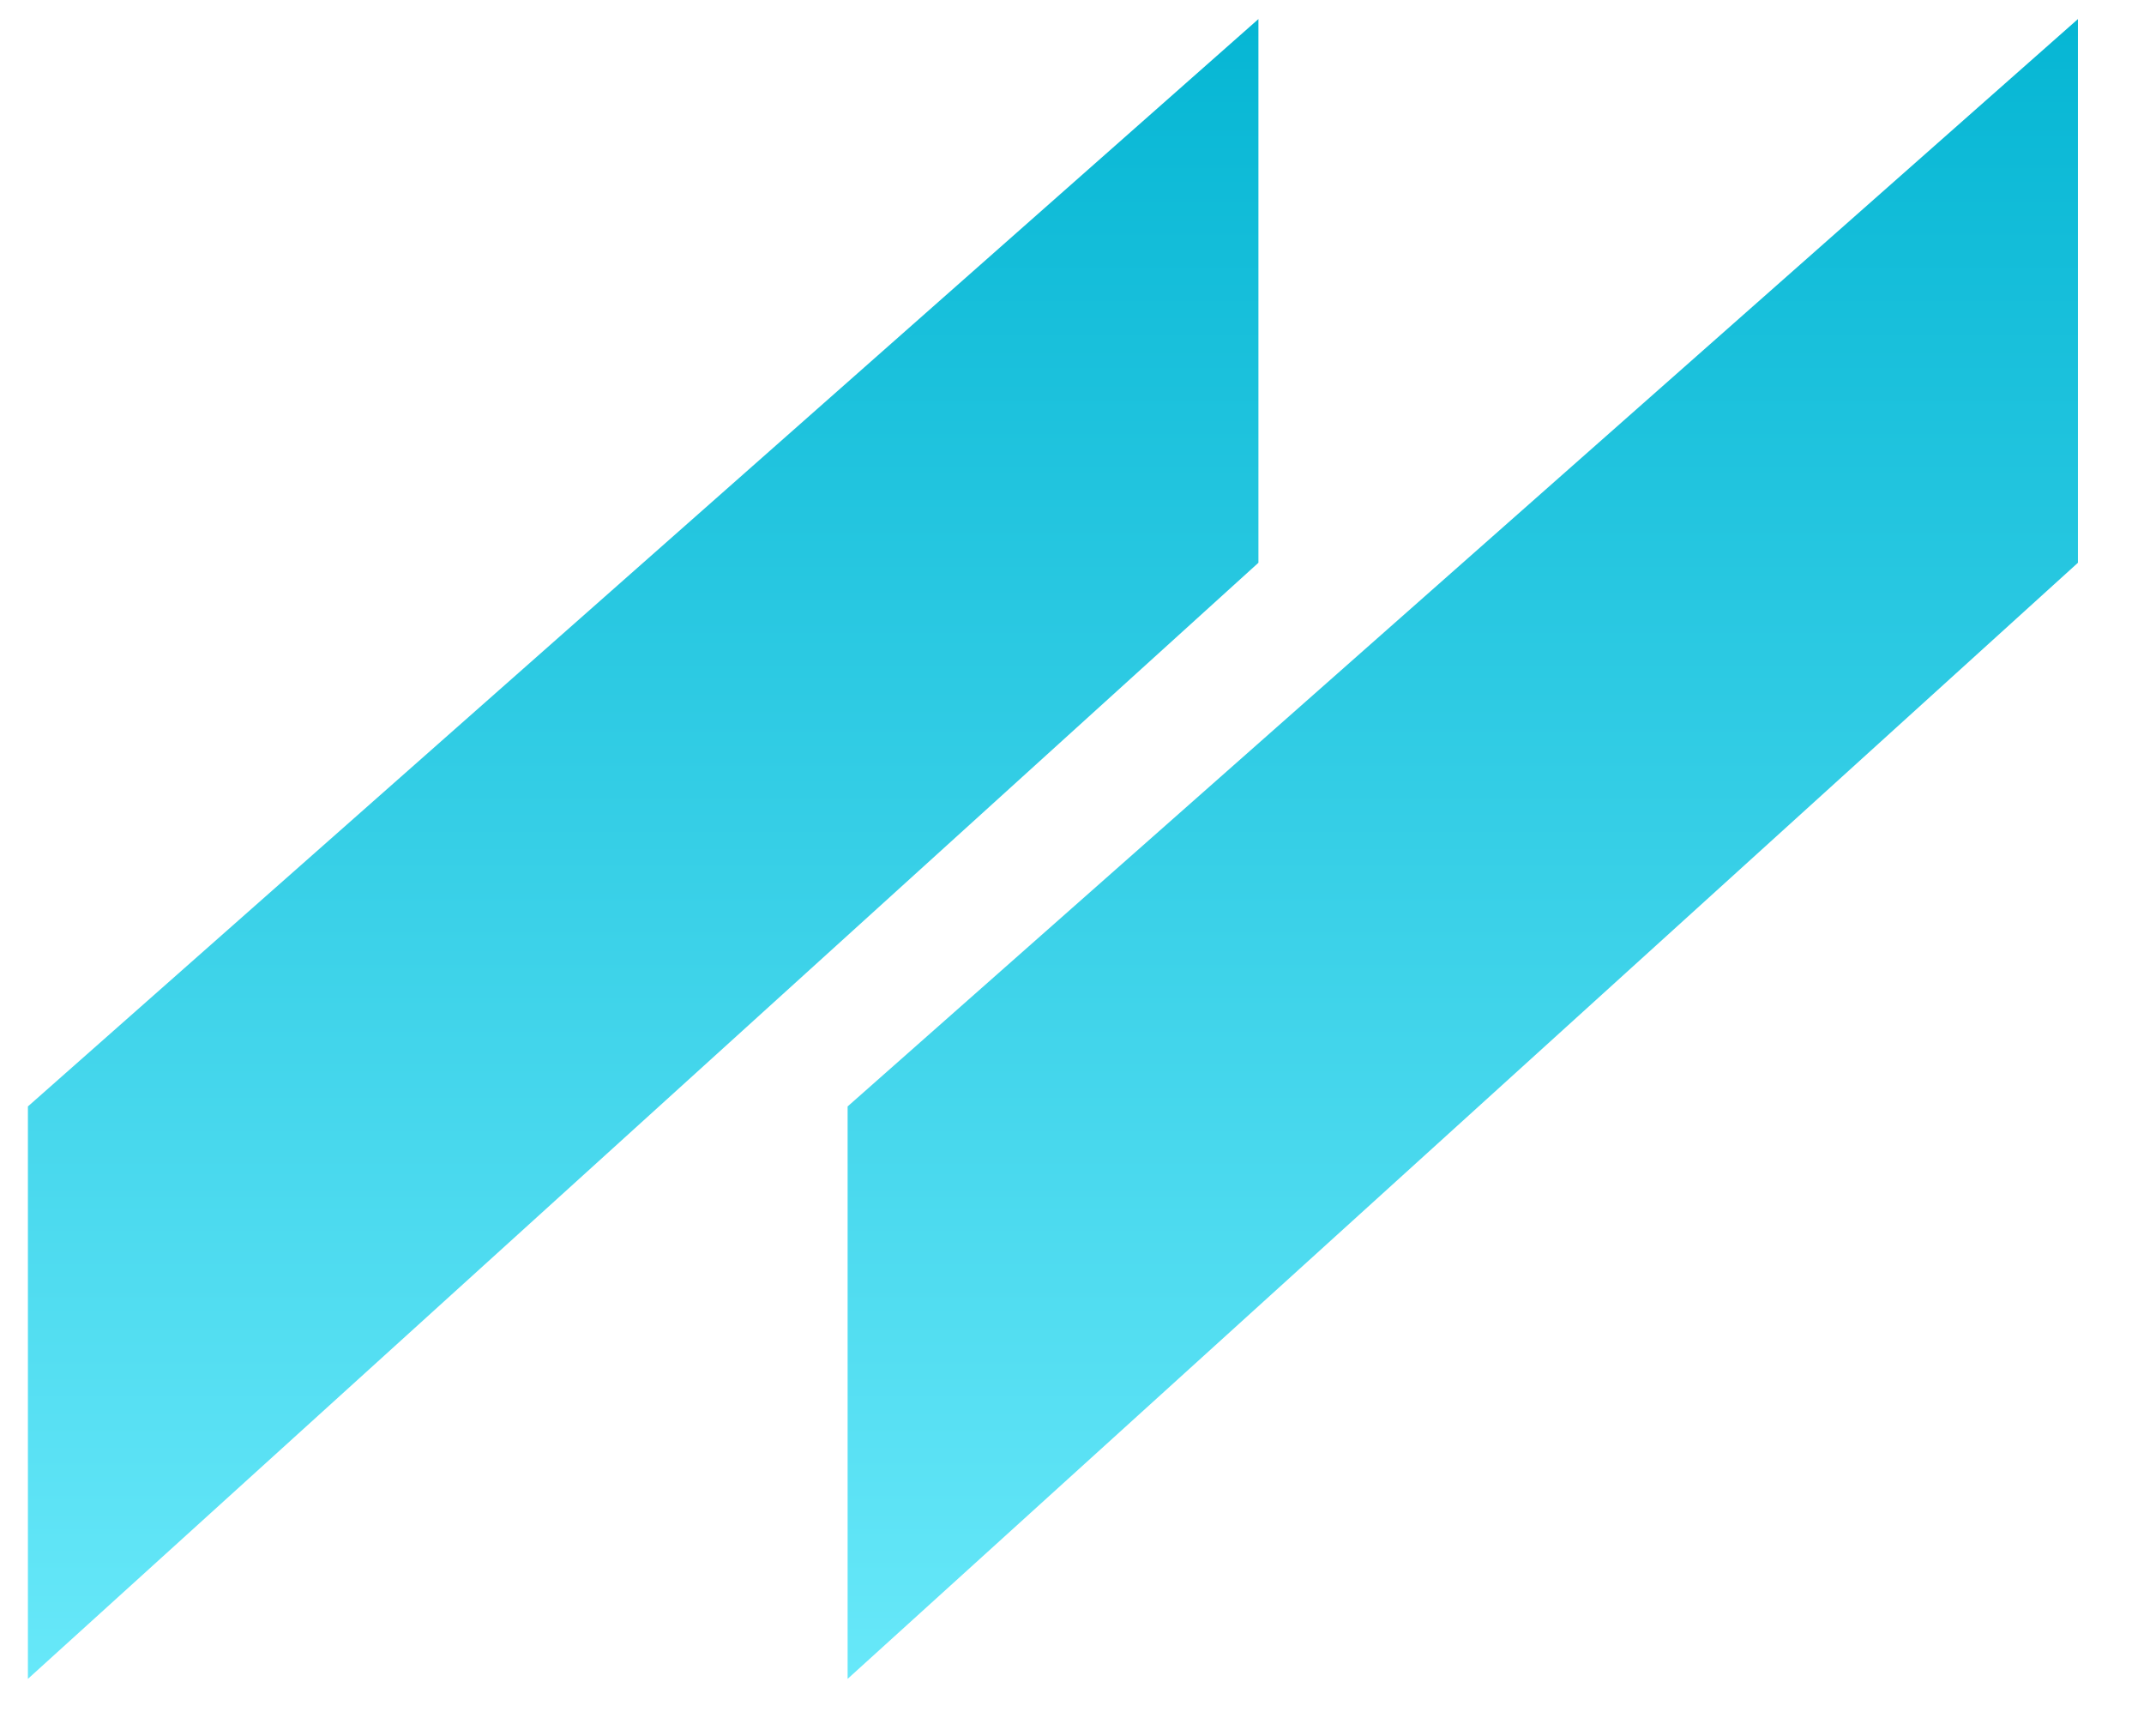
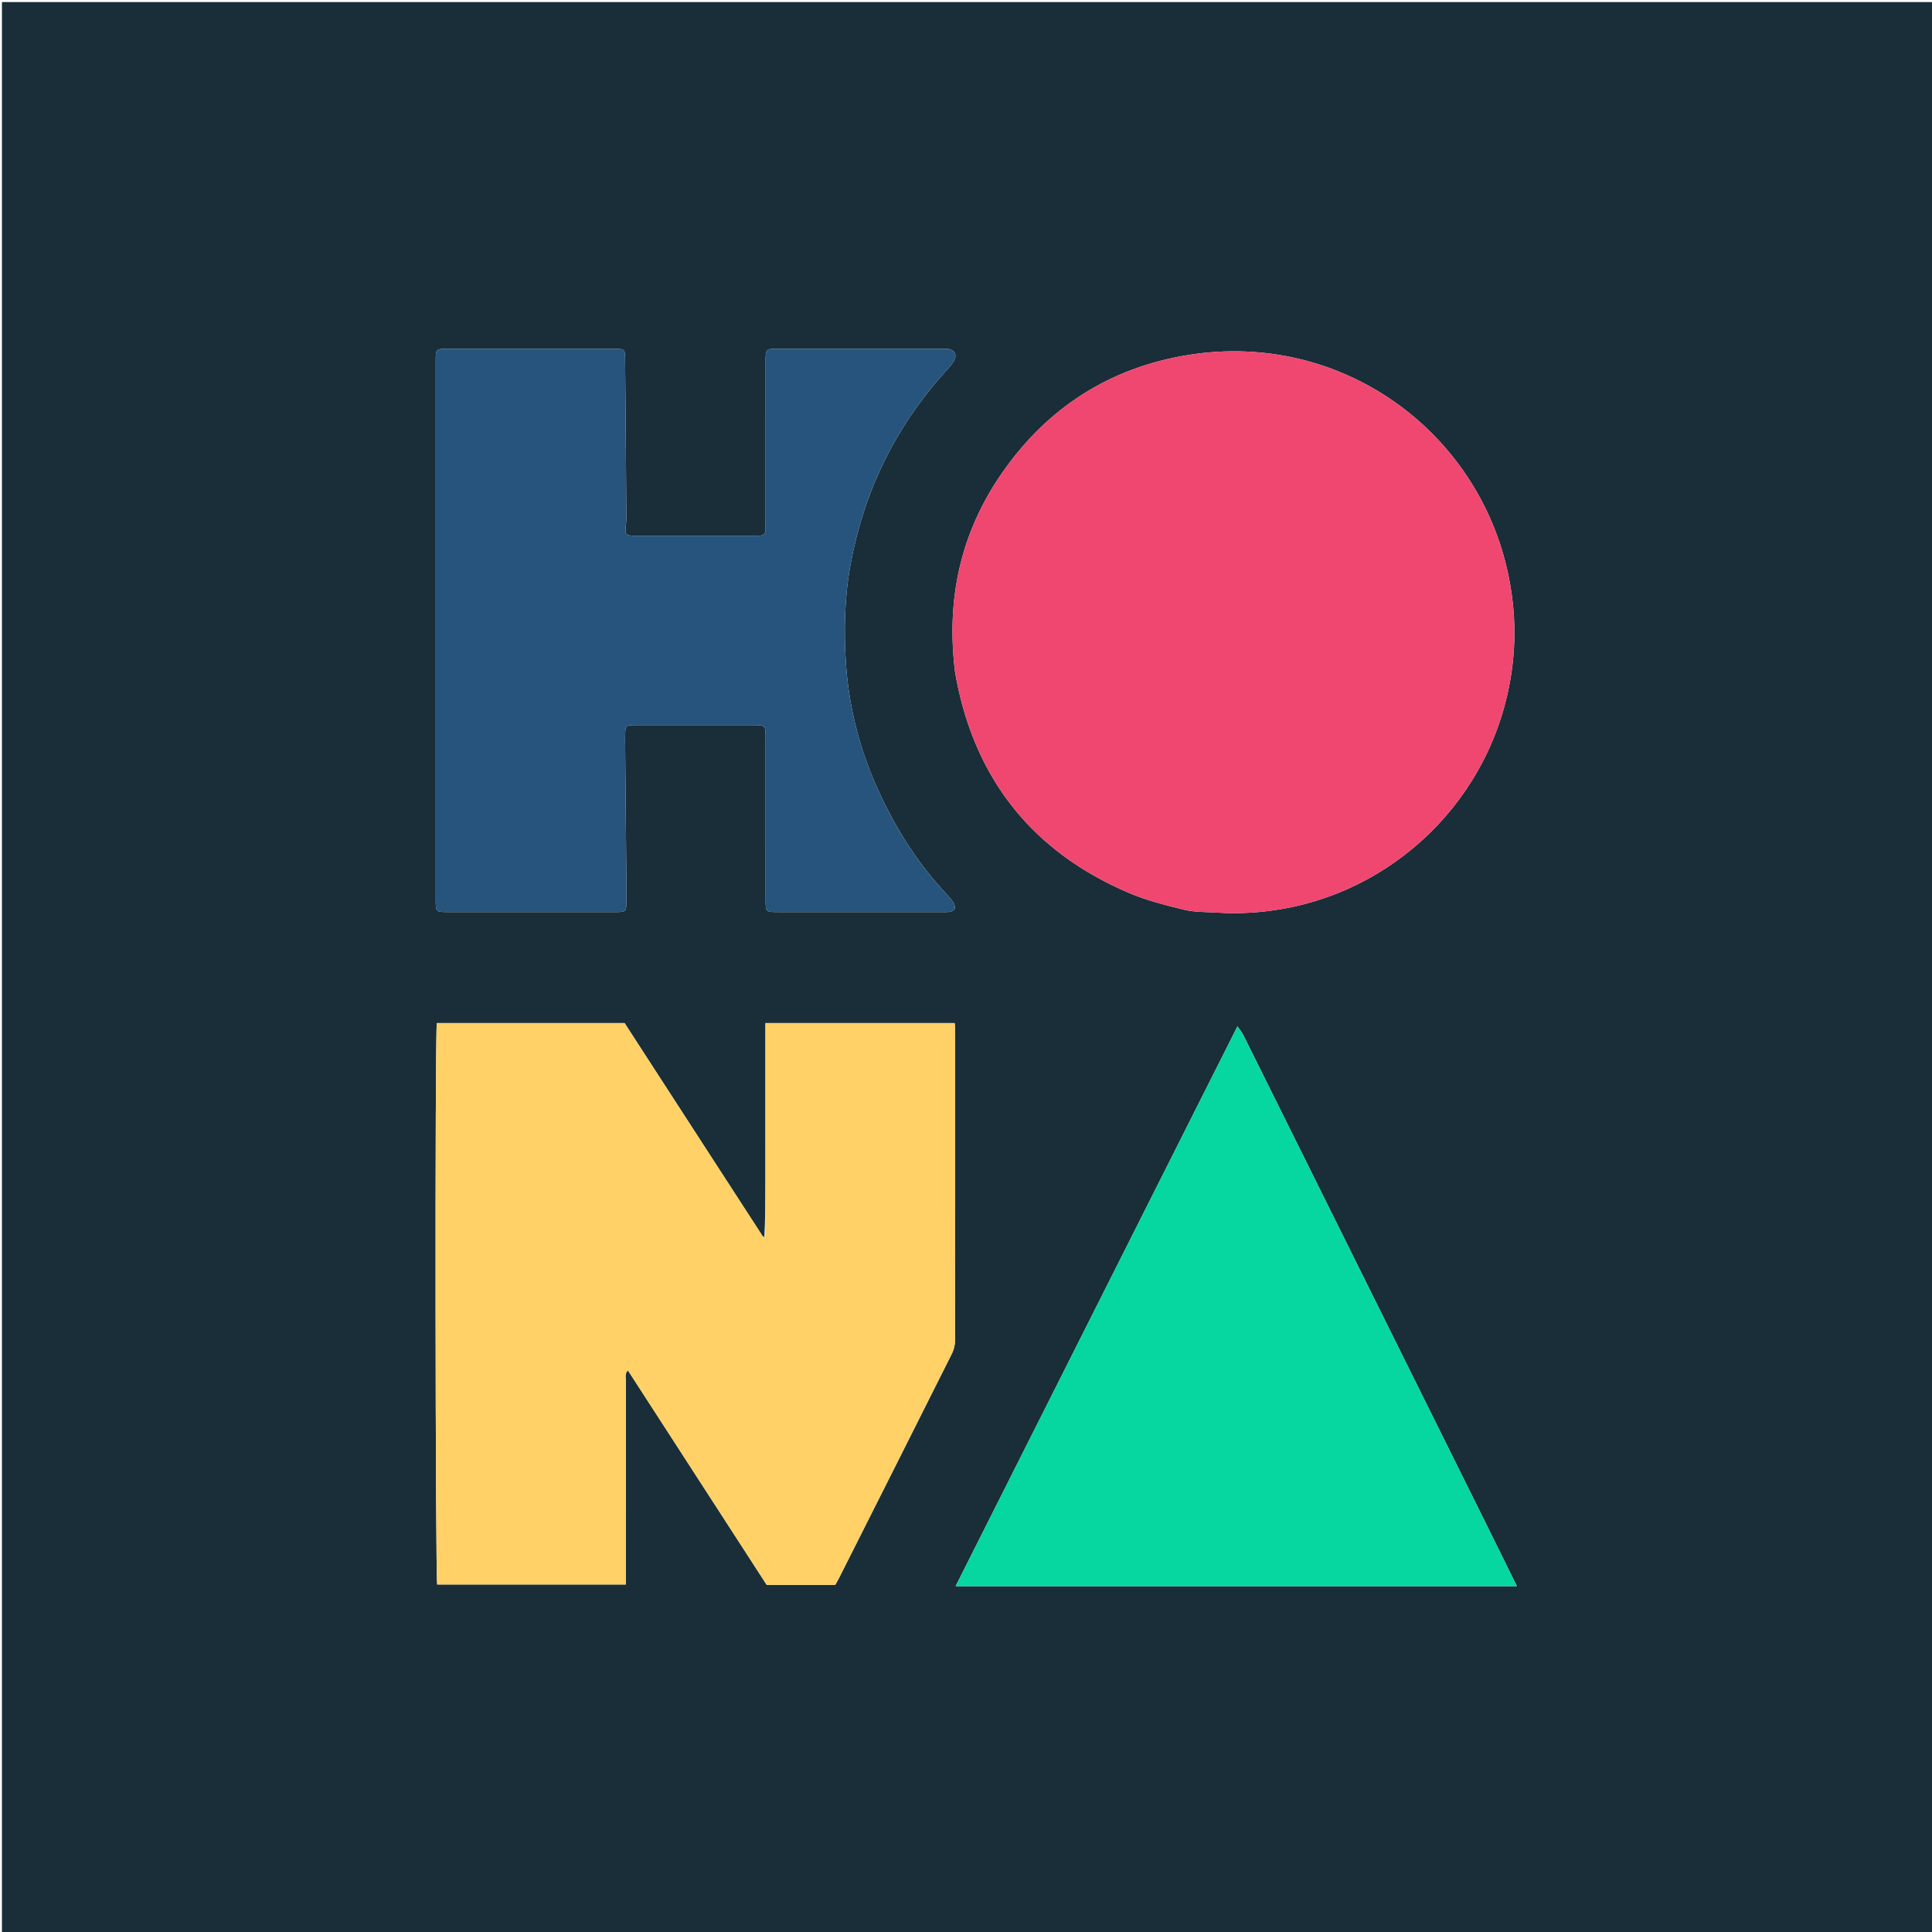
- <svg xmlns="http://www.w3.org/2000/svg" xmlns:xlink="http://www.w3.org/1999/xlink" version="1.1" preserveAspectRatio="xMidYMid meet" viewBox="344.564 330.278 111.737 91.218" width="53.87" height="43.61">
-   <defs>
-     <path d="M453.3 331.28L453.3 359.85L388.64 418.5L388.64 388.42L453.3 331.28Z" id="aFZf6T5ED" />
-     <linearGradient id="gradientb2ThqnP5Op" gradientUnits="userSpaceOnUse" x1="420.97" y1="331.28" x2="420.97" y2="418.5">
-       <stop style="stop-color: #06b6d4;stop-opacity: 1" offset="0%" />
-       <stop style="stop-color: #67e8f9;stop-opacity: 1" offset="100%" />
-     </linearGradient>
-     <path d="M410.23 331.28L410.23 359.85L345.56 418.5L345.56 388.42L410.23 331.28Z" id="a9fehgwfM" />
-     <linearGradient id="gradientk1wNV9Ostb" gradientUnits="userSpaceOnUse" x1="377.89" y1="331.28" x2="377.89" y2="418.5">
-       <stop style="stop-color: #06b6d4;stop-opacity: 1" offset="0%" />
-       <stop style="stop-color: #67e8f9;stop-opacity: 1" offset="100%" />
-     </linearGradient>
-   </defs>
-   <g>
-     <g>
-       <use xlink:href="#aFZf6T5ED" opacity="1" fill="url(#gradientb2ThqnP5Op)" />
-     </g>
-     <g>
-       <use xlink:href="#a9fehgwfM" opacity="1" fill="url(#gradientk1wNV9Ostb)" />
-     </g>
-   </g>
+ <svg xmlns="http://www.w3.org/2000/svg" version="1.1" id="Layer_1" x="0px" y="0px" width="48" height="48" viewBox="0 0 2084 2084" enable-background="new 0 0 2084 2084" xml:space="preserve">
+   <path fill="#192E39" opacity="1" stroke="none" d=" M1382,2086   C921.388,2086 461.777,2086 2.082,2086   C2.082,1391.471 2.082,696.943 2.082,2.207   C696.445,2.207 1390.891,2.207 2085.668,2.207   C2085.668,696.667 2085.668,1391.333 2085.668,2086   C1851.609,2086 1617.304,2086 1382,2086  M822.606,1333.471   C772.999,1256.874 723.392,1180.277 673.729,1103.593   C606.13,1103.593 538.616,1103.593 471.21,1103.593   C469.07,1115.455 469.599,1702.291 471.625,1709.158   C539.141,1709.158 606.63,1709.158 675.008,1709.158   C675.008,1703.872 675.008,1699.252 675.008,1694.633   C675.009,1626.312 674.984,1557.991 675.085,1489.669   C675.09,1486.06 673.69,1481.931 677.266,1478.131   C727.396,1555.603 777.148,1632.491 827.006,1709.542   C851.485,1709.542 876.106,1709.542 900.985,1709.542   C902.473,1706.834 903.983,1704.278 905.316,1701.633   C945.923,1621.041 986.561,1540.465 1026.97,1459.774   C1029.098,1455.523 1030.192,1450.29 1030.2,1445.511   C1030.377,1334.531 1030.341,1223.551 1030.314,1112.57   C1030.314,1109.664 1029.985,1106.757 1029.792,1103.573   C961.645,1103.573 894.172,1103.573 825.663,1103.573   C825.663,1107.707 825.663,1111.289 825.663,1114.87   C825.663,1168.861 825.685,1222.851 825.651,1276.842   C825.639,1295.834 825.488,1314.827 824.536,1333.817   C824.536,1333.817 823.752,1334.185 822.606,1333.471  M1030.164,724.68   C1030.625,727.303 1031.05,729.932 1031.554,732.547   C1052.727,842.363 1115.05,919.264 1217.612,963.123   C1236.732,971.3 1257.304,976.452 1277.602,981.365   C1289.01,984.125 1301.22,983.662 1313.083,984.431   C1336.785,985.966 1360.304,984.452 1383.714,980.356   C1512.476,957.829 1618.22,851.01 1632.166,711.155   C1635.232,680.402 1633.265,649.998 1627.004,620.051   C1594.537,464.75 1446.615,356.536 1281.951,382.883   C1196.814,396.505 1129.222,440.114 1080.262,511.074   C1036.213,574.919 1020.501,646.072 1030.164,724.68  M950.256,858.68   C928.63,813.348 915.797,765.486 912.492,715.532   C910.118,679.662 910.968,643.696 917.606,607.995   C932.168,529.676 965.747,460.915 1018.987,401.701   C1022.324,397.99 1025.899,394.346 1028.474,390.129   C1033.181,382.419 1029.75,376.588 1020.799,376.253   C1019.135,376.191 1017.467,376.231 1015.8,376.231   C957.139,376.23 898.478,376.223 839.817,376.236   C825.898,376.24 825.862,376.274 825.859,389.921   C825.844,447.249 825.853,504.577 825.849,561.905   C825.849,564.904 825.763,567.904 825.788,570.903   C825.825,575.357 823.808,577.773 819.209,577.775   C816.876,577.776 814.544,577.858 812.211,577.859   C770.548,577.864 728.886,577.863 687.223,577.86   C685.223,577.86 683.212,577.952 681.226,577.776   C675.435,577.263 674.421,576.106 674.732,570.208   C674.924,566.554 675.659,562.911 675.634,559.267   C675.249,501.963 674.829,444.66 674.285,387.358   C674.182,376.568 673.734,376.392 662.729,376.234   C662.063,376.225 661.396,376.231 660.729,376.231   C601.735,376.231 542.74,376.222 483.746,376.237   C470.028,376.241 469.994,376.278 469.994,390.102   C469.986,583.417 469.986,776.733 469.994,970.048   C469.995,983.809 470.031,983.843 483.799,983.846   C543.126,983.86 602.454,983.852 661.782,983.85   C663.782,983.85 665.788,983.927 667.78,983.801   C674.349,983.383 675.348,982.607 675.591,976.145   C675.865,968.822 675.745,961.482 675.682,954.15   C675.249,903.846 674.782,853.542 674.338,803.238   C674.3,798.906 674.181,794.565 674.392,790.242   C674.732,783.271 675.59,782.54 682.825,782.172   C684.488,782.087 686.158,782.139 687.824,782.139   C729.154,782.137 770.483,782.129 811.813,782.142   C825.828,782.147 825.847,782.173 825.849,796.697   C825.857,854.692 825.841,912.686 825.861,970.681   C825.866,983.796 825.916,983.84 839.318,983.844   C898.646,983.862 957.974,983.852 1017.301,983.848   C1019.301,983.848 1021.313,983.941 1023.298,983.754   C1029.844,983.136 1031.884,979.19 1028.324,973.513   C1026.391,970.43 1023.946,967.617 1021.445,964.951   C992.234,933.801 969.051,898.611 950.256,858.68  M1605.104,1647.953   C1582.731,1602.897 1560.358,1557.841 1537.986,1512.785   C1472.347,1380.597 1406.717,1248.405 1341.02,1116.247   C1339.621,1113.432 1337.457,1110.998 1334.787,1107.139   C1233.22,1308.895 1132.344,1509.277 1030.802,1710.985   C1233.368,1710.985 1434.006,1710.985 1636.242,1710.985   C1625.725,1689.684 1615.751,1669.485 1605.104,1647.953  z" />
+   <path fill="#EF476F" opacity="1" stroke="none" d=" M1030.076,723.797   C1020.501,646.072 1036.213,574.919 1080.262,511.074   C1129.222,440.114 1196.814,396.505 1281.951,382.883   C1446.615,356.536 1594.537,464.75 1627.004,620.051   C1633.265,649.998 1635.232,680.402 1632.166,711.155   C1618.22,851.01 1512.476,957.829 1383.714,980.356   C1360.304,984.452 1336.785,985.966 1313.083,984.431   C1301.22,983.662 1289.01,984.125 1277.602,981.365   C1257.304,976.452 1236.732,971.3 1217.612,963.123   C1115.05,919.264 1052.727,842.363 1031.554,732.547   C1031.05,729.932 1030.625,727.303 1030.076,723.797  z" />
+   <path fill="#FFD166" opacity="1" stroke="none" d=" M825.401,1333.819   C825.488,1314.827 825.639,1295.834 825.651,1276.842   C825.685,1222.851 825.663,1168.861 825.663,1114.87   C825.663,1111.289 825.663,1107.707 825.663,1103.573   C894.172,1103.573 961.645,1103.573 1029.792,1103.573   C1029.985,1106.757 1030.314,1109.664 1030.314,1112.57   C1030.341,1223.551 1030.377,1334.531 1030.2,1445.511   C1030.192,1450.29 1029.098,1455.523 1026.97,1459.774   C986.561,1540.465 945.923,1621.041 905.316,1701.633   C903.983,1704.278 902.473,1706.834 900.985,1709.542   C876.106,1709.542 851.485,1709.542 827.006,1709.542   C777.148,1632.491 727.396,1555.603 677.266,1478.131   C673.69,1481.931 675.09,1486.06 675.085,1489.669   C674.984,1557.991 675.009,1626.312 675.008,1694.633   C675.008,1699.252 675.008,1703.872 675.008,1709.158   C606.63,1709.158 539.141,1709.158 471.625,1709.158   C469.599,1702.291 469.07,1115.455 471.21,1103.593   C538.616,1103.593 606.13,1103.593 673.729,1103.593   C723.392,1180.277 772.999,1256.874 823.339,1334.338   C824.515,1334.743 824.958,1334.281 825.401,1333.819  z" />
+   <path fill="#26547C" opacity="1" stroke="none" d=" M950.582,859.353   C969.051,898.611 992.234,933.801 1021.445,964.951   C1023.946,967.617 1026.391,970.43 1028.324,973.513   C1031.884,979.19 1029.844,983.136 1023.298,983.754   C1021.313,983.941 1019.301,983.848 1017.301,983.848   C957.974,983.852 898.646,983.862 839.318,983.844   C825.916,983.84 825.866,983.796 825.861,970.681   C825.841,912.686 825.857,854.692 825.849,796.697   C825.847,782.173 825.828,782.147 811.813,782.142   C770.483,782.129 729.154,782.137 687.824,782.139   C686.158,782.139 684.488,782.087 682.825,782.172   C675.59,782.54 674.732,783.271 674.392,790.242   C674.181,794.565 674.3,798.906 674.338,803.238   C674.782,853.542 675.249,903.846 675.682,954.15   C675.745,961.482 675.865,968.822 675.591,976.145   C675.348,982.607 674.349,983.383 667.78,983.801   C665.788,983.927 663.782,983.85 661.782,983.85   C602.454,983.852 543.126,983.86 483.799,983.846   C470.031,983.843 469.995,983.809 469.994,970.048   C469.986,776.733 469.986,583.417 469.994,390.102   C469.994,376.278 470.028,376.241 483.746,376.237   C542.74,376.222 601.735,376.231 660.729,376.231   C661.396,376.231 662.063,376.225 662.729,376.234   C673.734,376.392 674.182,376.568 674.285,387.358   C674.829,444.66 675.249,501.963 675.634,559.267   C675.659,562.911 674.924,566.554 674.732,570.208   C674.421,576.106 675.435,577.263 681.226,577.776   C683.212,577.952 685.223,577.86 687.223,577.86   C728.886,577.863 770.548,577.864 812.211,577.859   C814.544,577.858 816.876,577.776 819.209,577.775   C823.808,577.773 825.825,575.357 825.788,570.903   C825.763,567.904 825.849,564.904 825.849,561.905   C825.853,504.577 825.844,447.249 825.859,389.921   C825.862,376.274 825.898,376.24 839.817,376.236   C898.478,376.223 957.139,376.23 1015.8,376.231   C1017.467,376.231 1019.135,376.191 1020.799,376.253   C1029.75,376.588 1033.181,382.419 1028.474,390.129   C1025.899,394.346 1022.324,397.99 1018.987,401.701   C965.747,460.915 932.168,529.676 917.606,607.995   C910.968,643.696 910.118,679.662 912.492,715.532   C915.797,765.486 928.63,813.348 950.582,859.353  z" />
+   <path fill="#06D6A0" opacity="1" stroke="none" d=" M1605.441,1648.619   C1615.751,1669.485 1625.725,1689.684 1636.242,1710.985   C1434.006,1710.985 1233.368,1710.985 1030.802,1710.985   C1132.344,1509.277 1233.22,1308.895 1334.787,1107.139   C1337.457,1110.998 1339.621,1113.432 1341.02,1116.247   C1406.717,1248.405 1472.347,1380.597 1537.986,1512.785   C1560.358,1557.841 1582.731,1602.897 1605.441,1648.619  z" />
+   <path fill="#535744" opacity="1" stroke="none" d=" M824.968,1333.818   C824.958,1334.281 824.515,1334.743 823.913,1334.695   C823.752,1334.185 824.536,1333.817 824.968,1333.818  z" />
</svg>
